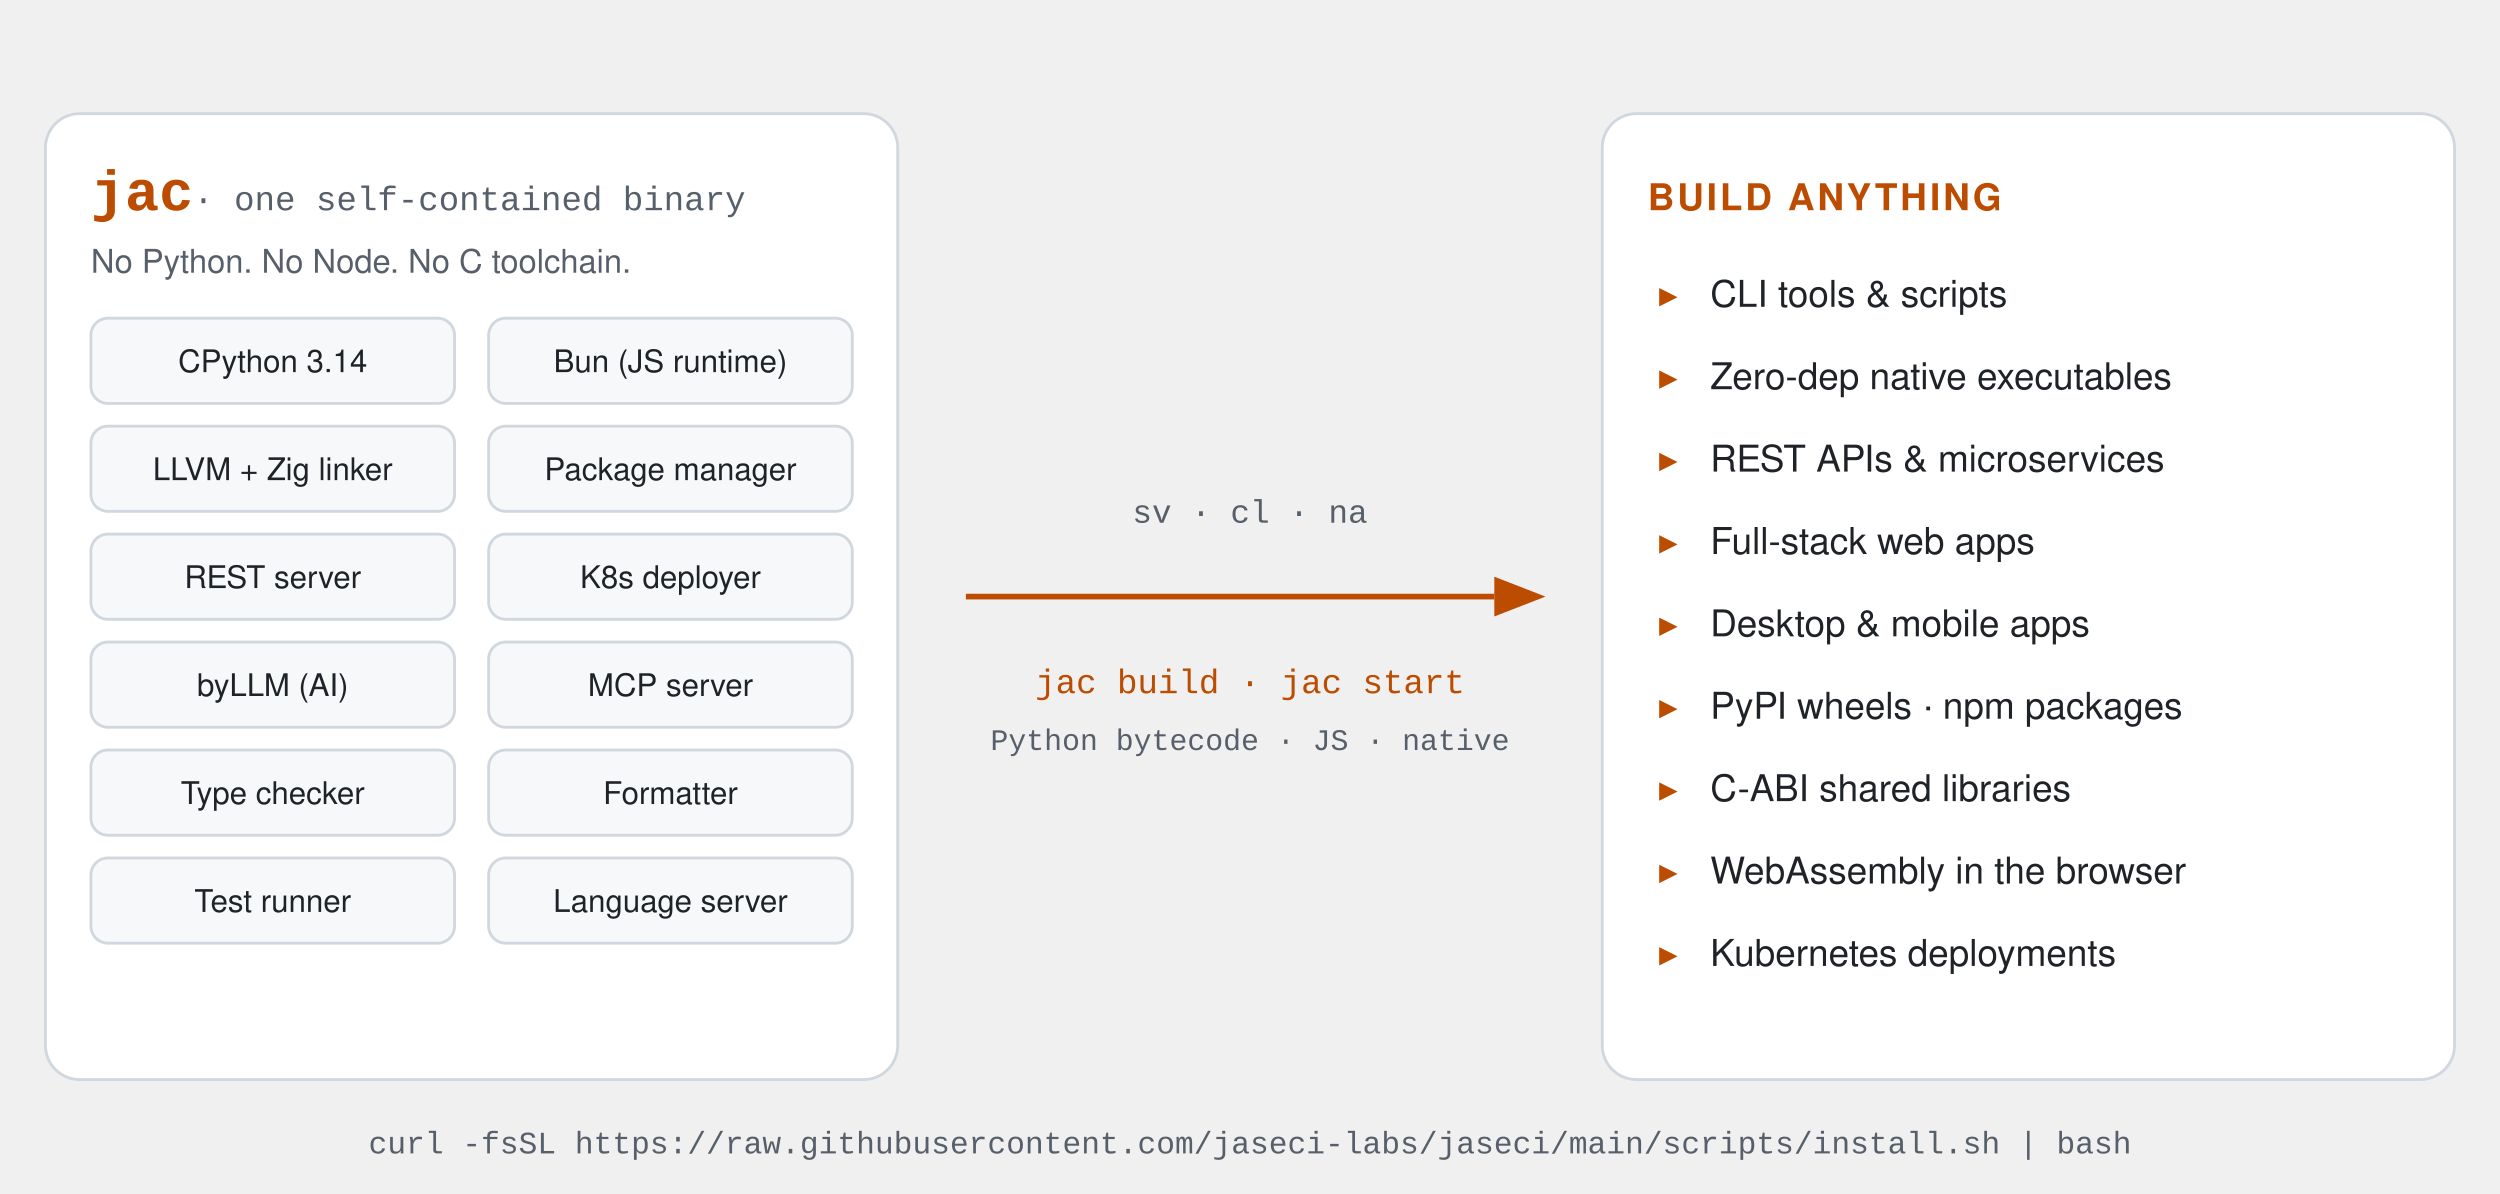
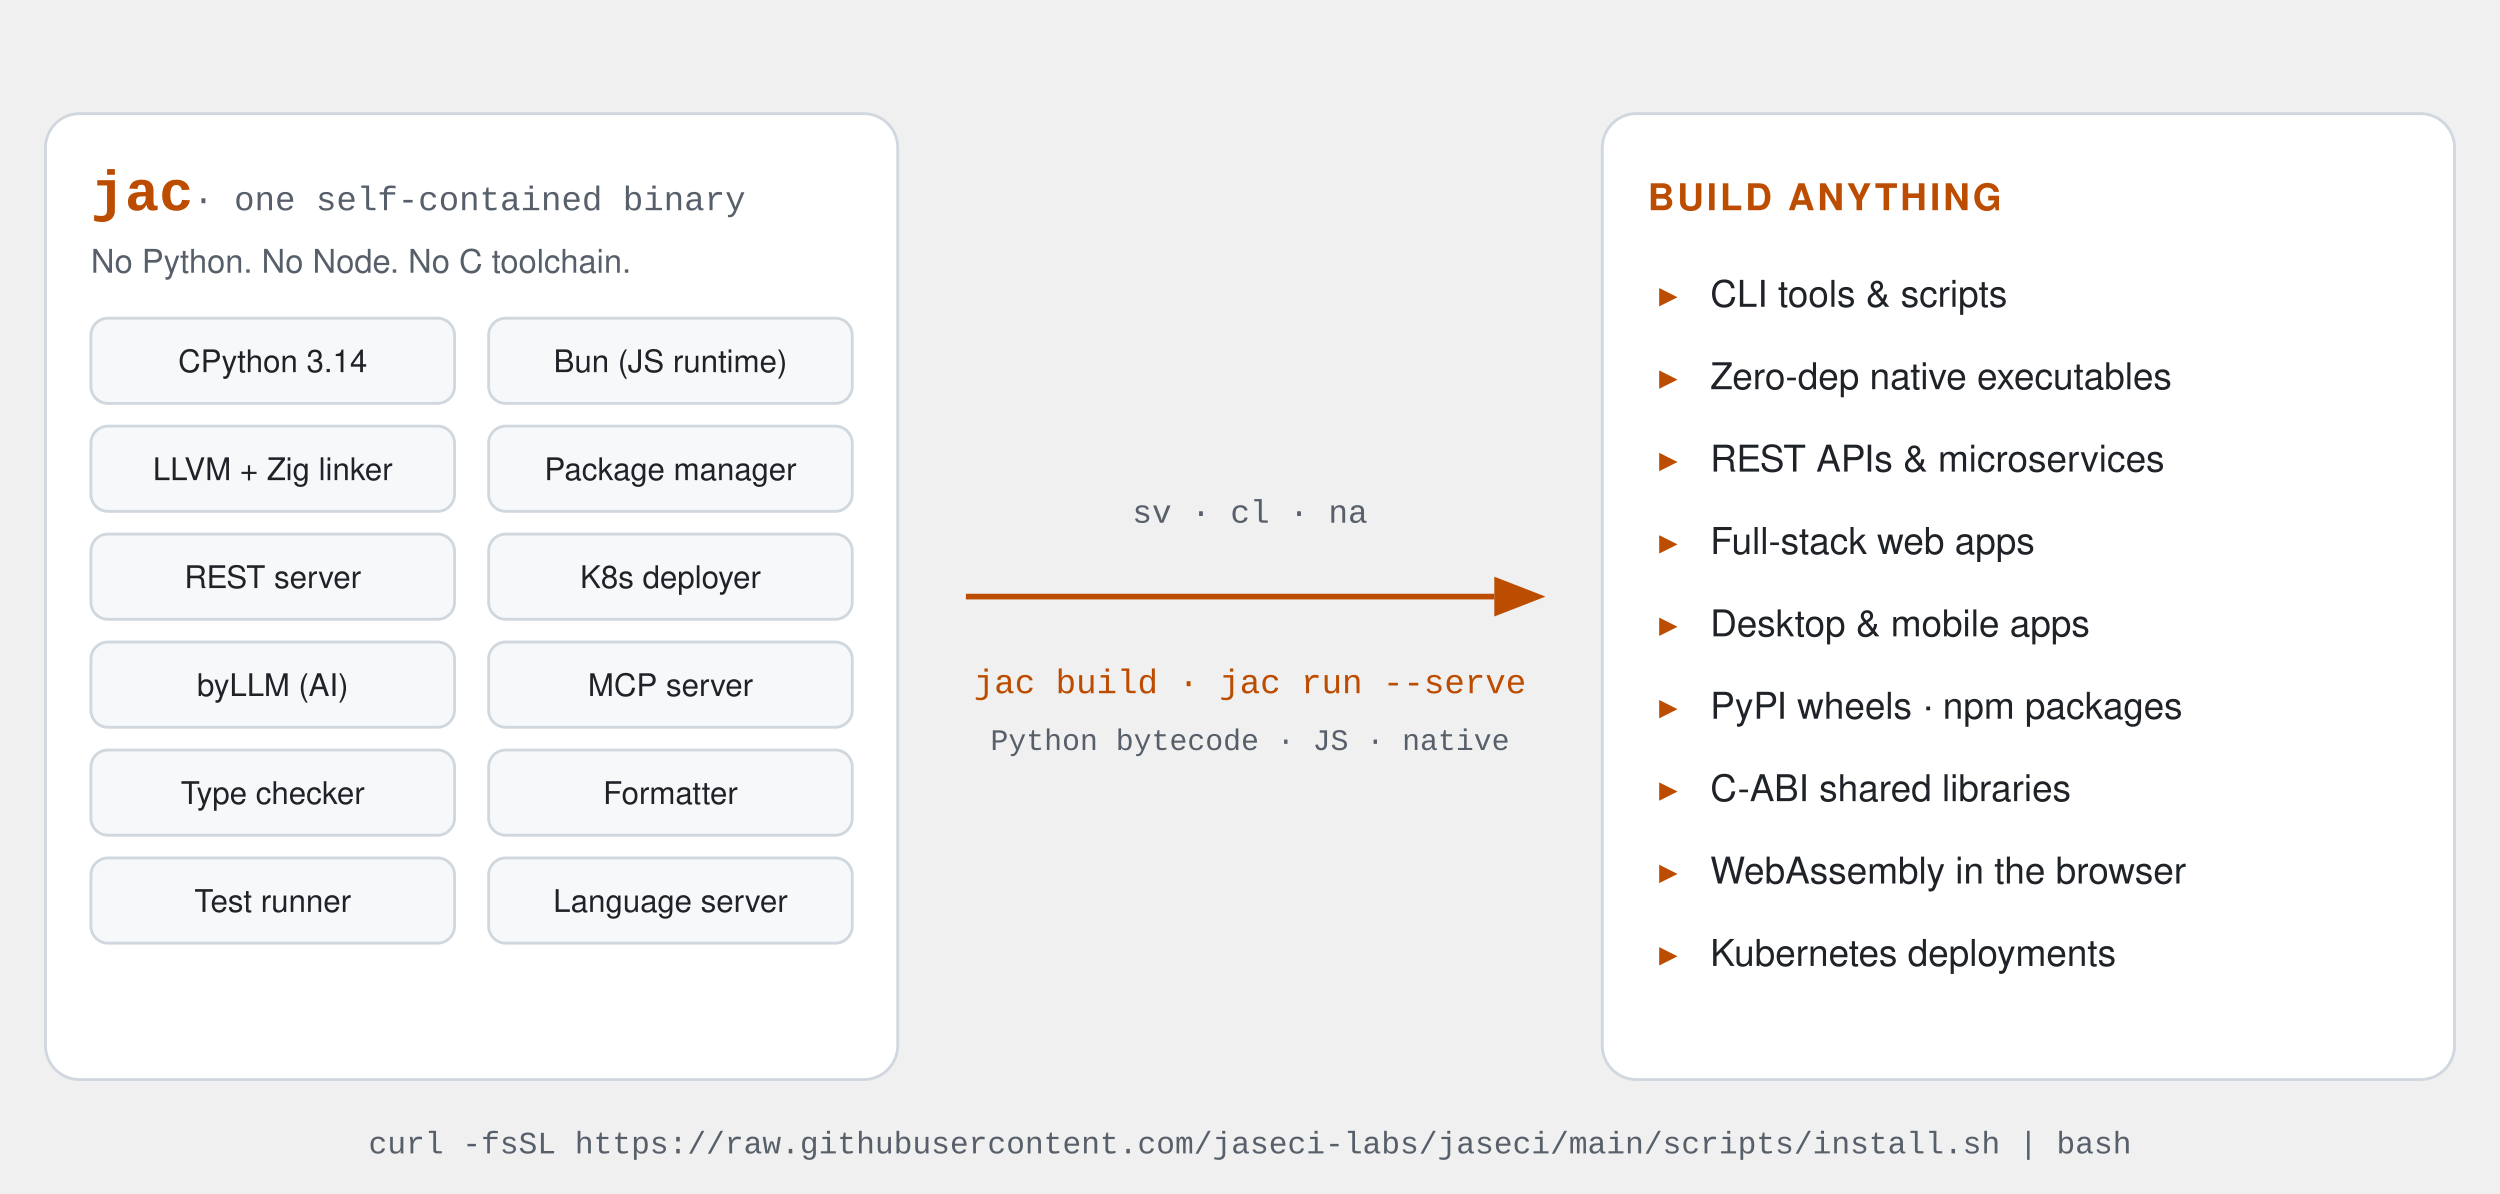
<svg xmlns="http://www.w3.org/2000/svg" width="880" height="420" viewBox="0 0 880 420" role="img" aria-label="Diagram: the single jac binary bundles the entire toolchain and builds every kind of artifact">
  <style>
    .sans { font-family: -apple-system, "Segoe UI", Helvetica, Arial, sans-serif; }
    .mono { font-family: "SFMono-Regular", Consolas, "Liberation Mono", Menlo, monospace; }
    .fg { fill: #1f2328; }
    .dim { fill: #57606a; }
    .acc { fill: #bc4c00; }
  </style>
  <rect x="16" y="40" width="300" height="340" rx="12" fill="#ffffff" stroke="#d0d7de" />
  <text class="mono acc" x="32" y="74" font-size="20" font-weight="bold">jac<tspan class="dim" font-size="12" font-weight="normal"> · one self-contained binary</tspan>
  </text>
  <text class="sans dim" x="32" y="96" font-size="11.5">No Python. No Node. No C toolchain.</text>
  <g font-size="11" text-anchor="middle" class="sans fg">
    <rect x="32" y="112" width="128" height="30" rx="6" fill="#f6f8fa" stroke="#d0d7de" />
    <text x="96" y="131">CPython 3.14</text>
    <rect x="172" y="112" width="128" height="30" rx="6" fill="#f6f8fa" stroke="#d0d7de" />
    <text x="236" y="131">Bun (JS runtime)</text>
    <rect x="32" y="150" width="128" height="30" rx="6" fill="#f6f8fa" stroke="#d0d7de" />
    <text x="96" y="169">LLVM + Zig linker</text>
    <rect x="172" y="150" width="128" height="30" rx="6" fill="#f6f8fa" stroke="#d0d7de" />
    <text x="236" y="169">Package manager</text>
    <rect x="32" y="188" width="128" height="30" rx="6" fill="#f6f8fa" stroke="#d0d7de" />
    <text x="96" y="207">REST server</text>
    <rect x="172" y="188" width="128" height="30" rx="6" fill="#f6f8fa" stroke="#d0d7de" />
    <text x="236" y="207">K8s deployer</text>
    <rect x="32" y="226" width="128" height="30" rx="6" fill="#f6f8fa" stroke="#d0d7de" />
    <text x="96" y="245">byLLM (AI)</text>
    <rect x="172" y="226" width="128" height="30" rx="6" fill="#f6f8fa" stroke="#d0d7de" />
    <text x="236" y="245">MCP server</text>
    <rect x="32" y="264" width="128" height="30" rx="6" fill="#f6f8fa" stroke="#d0d7de" />
    <text x="96" y="283">Type checker</text>
    <rect x="172" y="264" width="128" height="30" rx="6" fill="#f6f8fa" stroke="#d0d7de" />
    <text x="236" y="283">Formatter</text>
    <rect x="32" y="302" width="128" height="30" rx="6" fill="#f6f8fa" stroke="#d0d7de" />
    <text x="96" y="321">Test runner</text>
    <rect x="172" y="302" width="128" height="30" rx="6" fill="#f6f8fa" stroke="#d0d7de" />
    <text x="236" y="321">Language server</text>
  </g>
  <text class="mono dim" x="440" y="184" font-size="11.5" text-anchor="middle">sv · cl · na</text>
  <line x1="340" y1="210" x2="526" y2="210" stroke="#bc4c00" stroke-width="2" />
  <path d="M526,203 L544,210 L526,217 Z" fill="#bc4c00" />
-   <text class="mono acc" x="440" y="244" font-size="12" text-anchor="middle">jac build · jac start</text>
+   <text class="mono acc" x="440" y="244" font-size="12" text-anchor="middle">jac build · jac run --serve</text>
  <text class="mono dim" x="440" y="264" font-size="10.5" text-anchor="middle">Python bytecode · JS · native</text>
  <rect x="564" y="40" width="300" height="340" rx="12" fill="#ffffff" stroke="#d0d7de" />
  <text class="sans acc" x="580" y="74" font-size="13" font-weight="bold" letter-spacing="1">BUILD ANYTHING</text>
  <g font-size="13" class="sans">
    <text class="acc" x="584" y="108">▸</text>
    <text class="fg" x="602" y="108">CLI tools &amp; scripts</text>
    <text class="acc" x="584" y="137">▸</text>
    <text class="fg" x="602" y="137">Zero-dep native executables</text>
    <text class="acc" x="584" y="166">▸</text>
    <text class="fg" x="602" y="166">REST APIs &amp; microservices</text>
    <text class="acc" x="584" y="195">▸</text>
    <text class="fg" x="602" y="195">Full-stack web apps</text>
    <text class="acc" x="584" y="224">▸</text>
    <text class="fg" x="602" y="224">Desktop &amp; mobile apps</text>
    <text class="acc" x="584" y="253">▸</text>
    <text class="fg" x="602" y="253">PyPI wheels · npm packages</text>
    <text class="acc" x="584" y="282">▸</text>
    <text class="fg" x="602" y="282">C-ABI shared libraries</text>
    <text class="acc" x="584" y="311">▸</text>
    <text class="fg" x="602" y="311">WebAssembly in the browser</text>
    <text class="acc" x="584" y="340">▸</text>
    <text class="fg" x="602" y="340">Kubernetes deployments</text>
  </g>
  <text class="mono dim" x="440" y="406" font-size="11" text-anchor="middle">curl -fsSL https://raw.githubusercontent.com/jaseci-labs/jaseci/main/scripts/install.sh | bash</text>
</svg>
